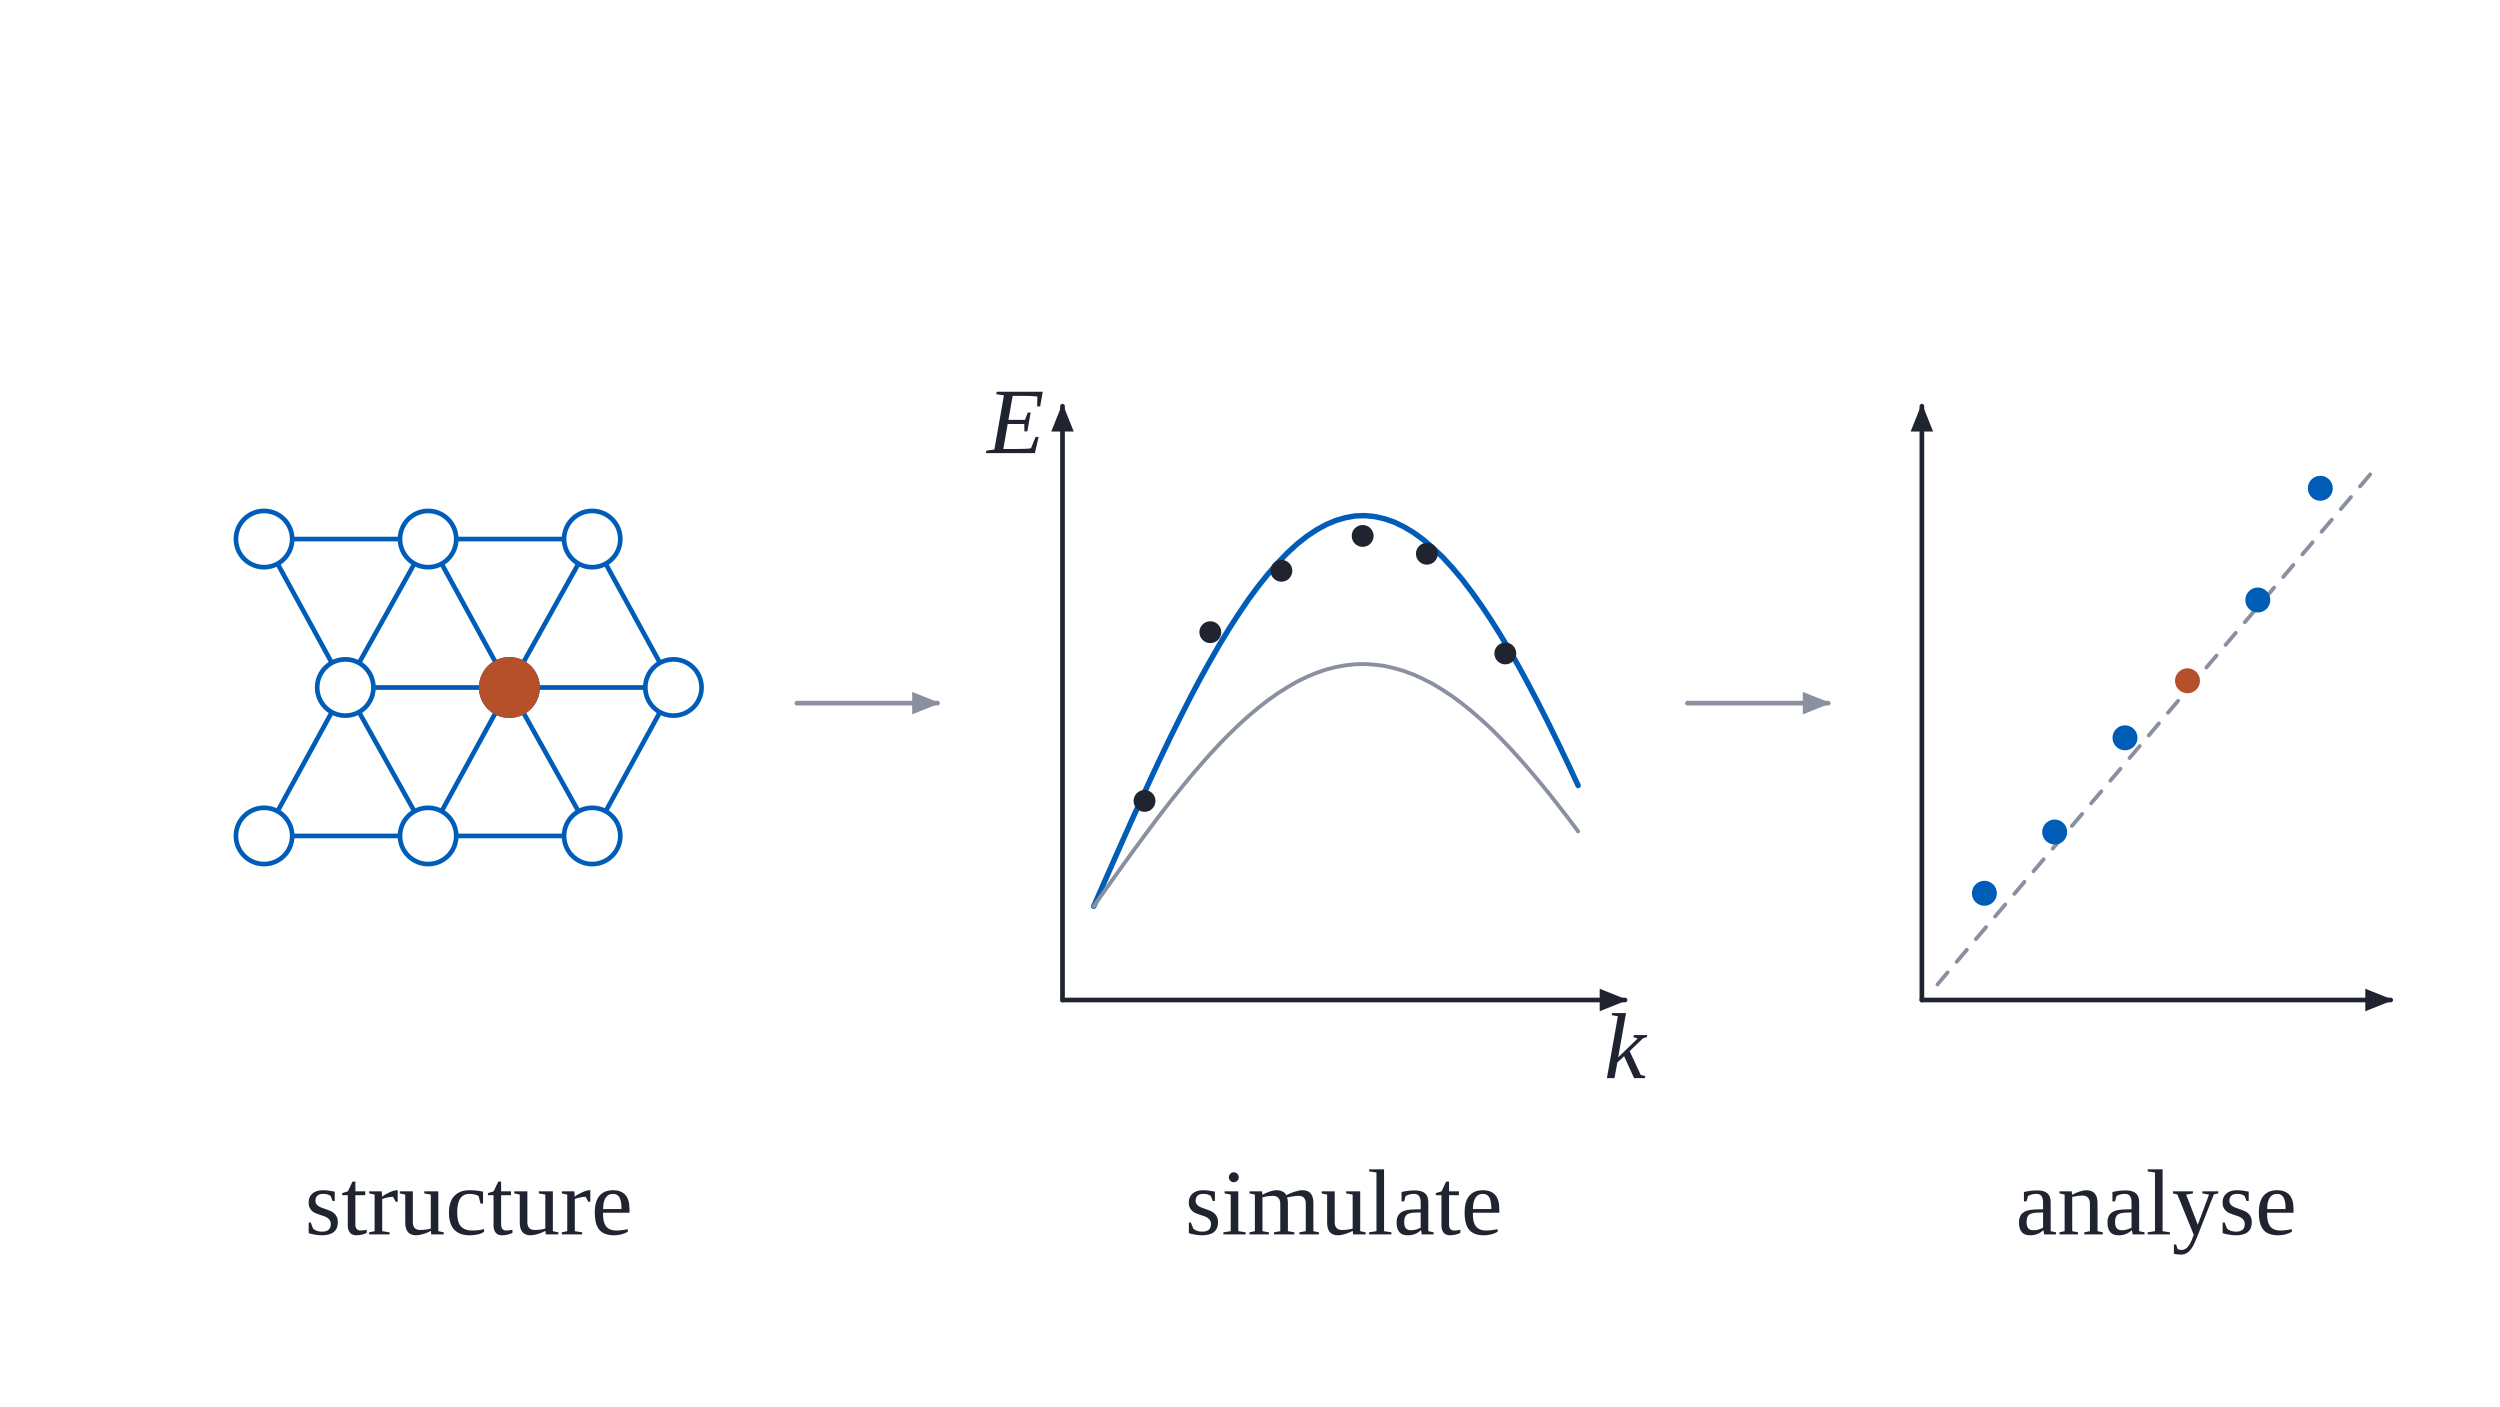
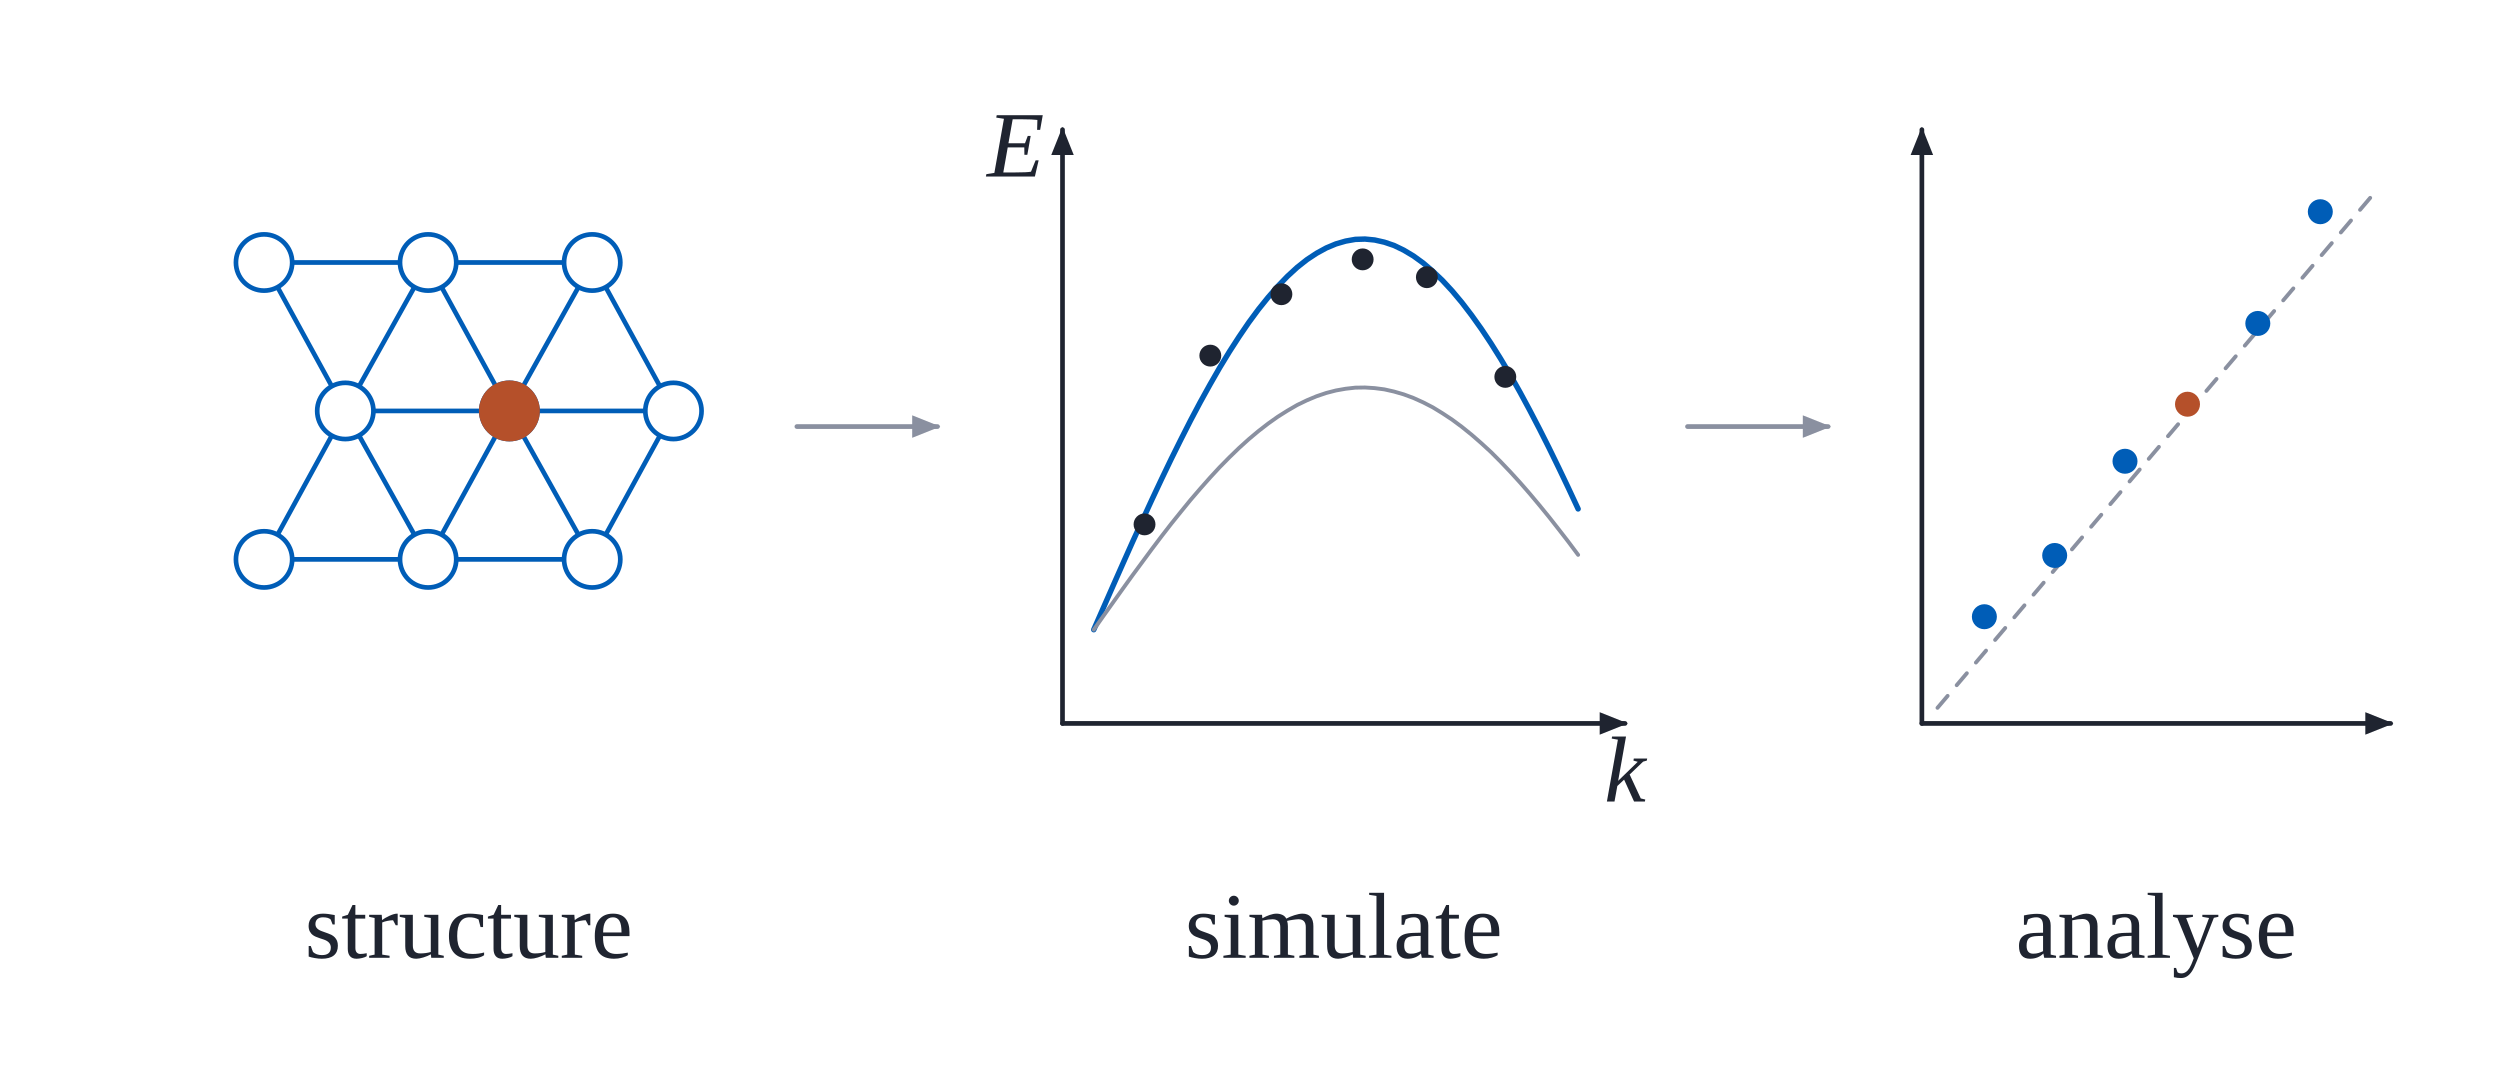
- <svg class="mv-fig" viewBox="0 0 1600 900" role="img" aria-label="Structure, simulated band structure and a predicted-versus-computed plot">
+ <svg class="mv-fig" viewBox="0 177 1600 686" role="img" aria-label="Structure, simulated band structure and a predicted-versus-computed plot">
  <defs>
    <marker id="project-mi" viewBox="0 0 10 10" refX="9" refY="5" markerUnits="userSpaceOnUse" markerWidth="18" markerHeight="18" orient="auto">
      <path d="M0 1L10 5L0 9z" style="fill:var(--m-on-surface,#1f2430)" />
    </marker>
    <marker id="project-mb" viewBox="0 0 10 10" refX="9" refY="5" markerUnits="userSpaceOnUse" markerWidth="18" markerHeight="18" orient="auto">
      <path d="M0 1L10 5L0 9z" style="fill:var(--m-primary,#005db7)" />
    </marker>
    <marker id="project-mr" viewBox="0 0 10 10" refX="9" refY="5" markerUnits="userSpaceOnUse" markerWidth="18" markerHeight="18" orient="auto">
      <path d="M0 1L10 5L0 9z" style="fill:var(--fig-accent,#b5502a)" />
    </marker>
    <marker id="project-mg" viewBox="0 0 10 10" refX="9" refY="5" markerUnits="userSpaceOnUse" markerWidth="18" markerHeight="18" orient="auto">
      <path d="M0 1L10 5L0 9z" style="fill:var(--m-outline,#8a90a0)" />
    </marker>
  </defs>
  <line x1="169.0" y1="345.0" x2="274.0" y2="345.0" stroke-width="3" stroke-linecap="round" style="stroke:var(--m-primary,#005db7)" />
  <line x1="169.0" y1="345.0" x2="221.0" y2="440.0" stroke-width="3" stroke-linecap="round" style="stroke:var(--m-primary,#005db7)" />
  <line x1="274.0" y1="345.0" x2="379.0" y2="345.0" stroke-width="3" stroke-linecap="round" style="stroke:var(--m-primary,#005db7)" />
  <line x1="274.0" y1="345.0" x2="221.0" y2="440.0" stroke-width="3" stroke-linecap="round" style="stroke:var(--m-primary,#005db7)" />
  <line x1="274.0" y1="345.0" x2="326.0" y2="440.0" stroke-width="3" stroke-linecap="round" style="stroke:var(--m-primary,#005db7)" />
  <line x1="379.0" y1="345.0" x2="326.0" y2="440.0" stroke-width="3" stroke-linecap="round" style="stroke:var(--m-primary,#005db7)" />
  <line x1="379.0" y1="345.0" x2="431.0" y2="440.0" stroke-width="3" stroke-linecap="round" style="stroke:var(--m-primary,#005db7)" />
  <line x1="221.0" y1="440.0" x2="326.0" y2="440.0" stroke-width="3" stroke-linecap="round" style="stroke:var(--m-primary,#005db7)" />
  <line x1="221.0" y1="440.0" x2="169.0" y2="535.0" stroke-width="3" stroke-linecap="round" style="stroke:var(--m-primary,#005db7)" />
  <line x1="221.0" y1="440.0" x2="274.0" y2="535.0" stroke-width="3" stroke-linecap="round" style="stroke:var(--m-primary,#005db7)" />
  <line x1="326.0" y1="440.0" x2="431.0" y2="440.0" stroke-width="3" stroke-linecap="round" style="stroke:var(--m-primary,#005db7)" />
  <line x1="326.0" y1="440.0" x2="274.0" y2="535.0" stroke-width="3" stroke-linecap="round" style="stroke:var(--m-primary,#005db7)" />
  <line x1="326.0" y1="440.0" x2="379.0" y2="535.0" stroke-width="3" stroke-linecap="round" style="stroke:var(--m-primary,#005db7)" />
  <line x1="431.0" y1="440.0" x2="379.0" y2="535.0" stroke-width="3" stroke-linecap="round" style="stroke:var(--m-primary,#005db7)" />
  <line x1="169.0" y1="535.0" x2="274.0" y2="535.0" stroke-width="3" stroke-linecap="round" style="stroke:var(--m-primary,#005db7)" />
  <line x1="274.0" y1="535.0" x2="379.0" y2="535.0" stroke-width="3" stroke-linecap="round" style="stroke:var(--m-primary,#005db7)" />
  <circle cx="169.0" cy="345.0" r="18" stroke-width="3" style="fill:var(--fig-bg,#ffffff);stroke:var(--m-primary,#005db7)" />
  <circle cx="274.0" cy="345.0" r="18" stroke-width="3" style="fill:var(--fig-bg,#ffffff);stroke:var(--m-primary,#005db7)" />
  <circle cx="379.0" cy="345.0" r="18" stroke-width="3" style="fill:var(--fig-bg,#ffffff);stroke:var(--m-primary,#005db7)" />
  <circle cx="221.0" cy="440.0" r="18" stroke-width="3" style="fill:var(--fig-bg,#ffffff);stroke:var(--m-primary,#005db7)" />
  <circle cx="326.0" cy="440.0" r="18" stroke-width="3" style="fill:var(--fig-bg,#ffffff);stroke:var(--m-primary,#005db7)" />
  <circle cx="431.0" cy="440.0" r="18" stroke-width="3" style="fill:var(--fig-bg,#ffffff);stroke:var(--m-primary,#005db7)" />
  <circle cx="169.0" cy="535.0" r="18" stroke-width="3" style="fill:var(--fig-bg,#ffffff);stroke:var(--m-primary,#005db7)" />
  <circle cx="274.0" cy="535.0" r="18" stroke-width="3" style="fill:var(--fig-bg,#ffffff);stroke:var(--m-primary,#005db7)" />
  <circle cx="379.0" cy="535.0" r="18" stroke-width="3" style="fill:var(--fig-bg,#ffffff);stroke:var(--m-primary,#005db7)" />
  <circle cx="326.0" cy="440.0" r="18" stroke-width="3" style="fill:var(--fig-accent,#b5502a);stroke:var(--fig-accent,#b5502a)" />
  <line x1="510.0" y1="450.0" x2="600.0" y2="450.0" stroke-width="3" stroke-linecap="round" marker-end="url(#project-mg)" style="stroke:var(--m-outline,#8a90a0)" />
  <line x1="680.0" y1="640.0" x2="680.0" y2="260.0" stroke-width="3" stroke-linecap="round" marker-end="url(#project-mi)" style="stroke:var(--m-on-surface,#1f2430)" />
  <line x1="680.0" y1="640.0" x2="1040.0" y2="640.0" stroke-width="3" stroke-linecap="round" marker-end="url(#project-mi)" style="stroke:var(--m-on-surface,#1f2430)" />
  <polyline points="700.0,580.0 706.2,565.9 712.4,551.8 718.6,537.8 724.8,523.9 731.0,510.3 737.2,496.8 743.4,483.6 749.6,470.7 755.8,458.2 762.0,446.0 768.2,434.3 774.4,423.1 780.6,412.3 786.8,402.1 793.0,392.5 799.2,383.4 805.4,375.0 811.6,367.3 817.8,360.2 824.0,353.8 830.2,348.1 836.4,343.2 842.6,339.1 848.8,335.7 855.0,333.1 861.2,331.3 867.4,330.2 873.6,330.0 879.8,330.6 886.0,332.0 892.2,334.1 898.4,337.1 904.6,340.8 910.8,345.3 917.0,350.6 923.2,356.5 929.4,363.2 935.6,370.6 941.8,378.7 948.0,387.4 954.2,396.7 960.4,406.6 966.6,417.0 972.8,428.0 979.0,439.5 985.2,451.4 991.4,463.7 997.6,476.4 1003.8,489.4 1010.0,502.7" fill="none" stroke-width="3.5" stroke-linejoin="round" stroke-linecap="round" style="stroke:var(--m-primary,#005db7)" />
  <polyline points="700.0,580.0 706.2,571.2 712.4,562.5 718.6,553.8 724.8,545.2 731.0,536.8 737.2,528.4 743.4,520.2 749.6,512.2 755.8,504.5 762.0,496.9 768.2,489.7 774.4,482.7 780.6,476.0 786.8,469.7 793.0,463.7 799.2,458.1 805.4,452.9 811.6,448.1 817.8,443.7 824.0,439.8 830.2,436.2 836.4,433.2 842.6,430.6 848.8,428.5 855.0,426.9 861.2,425.8 867.4,425.1 873.6,425.0 879.8,425.4 886.0,426.2 892.2,427.6 898.4,429.4 904.6,431.7 910.8,434.5 917.0,437.7 923.2,441.5 929.4,445.6 935.6,450.2 941.8,455.2 948.0,460.6 954.2,466.3 960.4,472.5 966.6,479.0 972.8,485.8 979.0,492.9 985.2,500.3 991.4,507.9 997.6,515.8 1003.8,523.8 1010.0,532.1" fill="none" stroke-width="2.5" stroke-linejoin="round" stroke-linecap="round" style="stroke:var(--m-outline,#8a90a0)" />
  <circle cx="732.5" cy="512.6" r="7" style="fill:var(--m-on-surface,#1f2430)" />
  <circle cx="774.6" cy="404.6" r="7" style="fill:var(--m-on-surface,#1f2430)" />
  <circle cx="820.1" cy="365.3" r="7" style="fill:var(--m-on-surface,#1f2430)" />
  <circle cx="872.1" cy="343.0" r="7" style="fill:var(--m-on-surface,#1f2430)" />
  <circle cx="913.2" cy="354.4" r="7" style="fill:var(--m-on-surface,#1f2430)" />
  <circle cx="963.4" cy="418.2" r="7" style="fill:var(--m-on-surface,#1f2430)" />
  <text x="650" y="290" font-size="60" text-anchor="middle" font-style="italic" style="fill:var(--m-on-surface,#1f2430)">E</text>
  <text x="1040" y="690" font-size="60" text-anchor="middle" font-style="italic" style="fill:var(--m-on-surface,#1f2430)">k</text>
  <line x1="1080.0" y1="450.0" x2="1170.0" y2="450.0" stroke-width="3" stroke-linecap="round" marker-end="url(#project-mg)" style="stroke:var(--m-outline,#8a90a0)" />
  <line x1="1230.0" y1="640.0" x2="1230.0" y2="260.0" stroke-width="3" stroke-linecap="round" marker-end="url(#project-mi)" style="stroke:var(--m-on-surface,#1f2430)" />
  <line x1="1230.0" y1="640.0" x2="1530.0" y2="640.0" stroke-width="3" stroke-linecap="round" marker-end="url(#project-mi)" style="stroke:var(--m-on-surface,#1f2430)" />
  <line x1="1240.0" y1="630.0" x2="1520.0" y2="300.0" stroke-width="2.5" stroke-linecap="round" stroke-dasharray="10 9" style="stroke:var(--m-outline,#8a90a0)" />
  <circle cx="1270.0" cy="571.7" r="8" style="fill:var(--m-primary,#005db7)" />
  <circle cx="1315.0" cy="532.5" r="8" style="fill:var(--m-primary,#005db7)" />
  <circle cx="1360.0" cy="472.2" r="8" style="fill:var(--m-primary,#005db7)" />
  <circle cx="1400.0" cy="435.7" r="8" style="fill:var(--fig-accent,#b5502a)" />
  <circle cx="1445.0" cy="384.0" r="8" style="fill:var(--m-primary,#005db7)" />
  <circle cx="1485.0" cy="312.5" r="8" style="fill:var(--m-primary,#005db7)" />
  <text x="300" y="790" font-size="60" text-anchor="middle" font-style="normal" style="fill:var(--m-on-surface,#1f2430)">structure</text>
  <text x="860" y="790" font-size="60" text-anchor="middle" font-style="normal" style="fill:var(--m-on-surface,#1f2430)">simulate</text>
  <text x="1380" y="790" font-size="60" text-anchor="middle" font-style="normal" style="fill:var(--m-on-surface,#1f2430)">analyse</text>
</svg>
